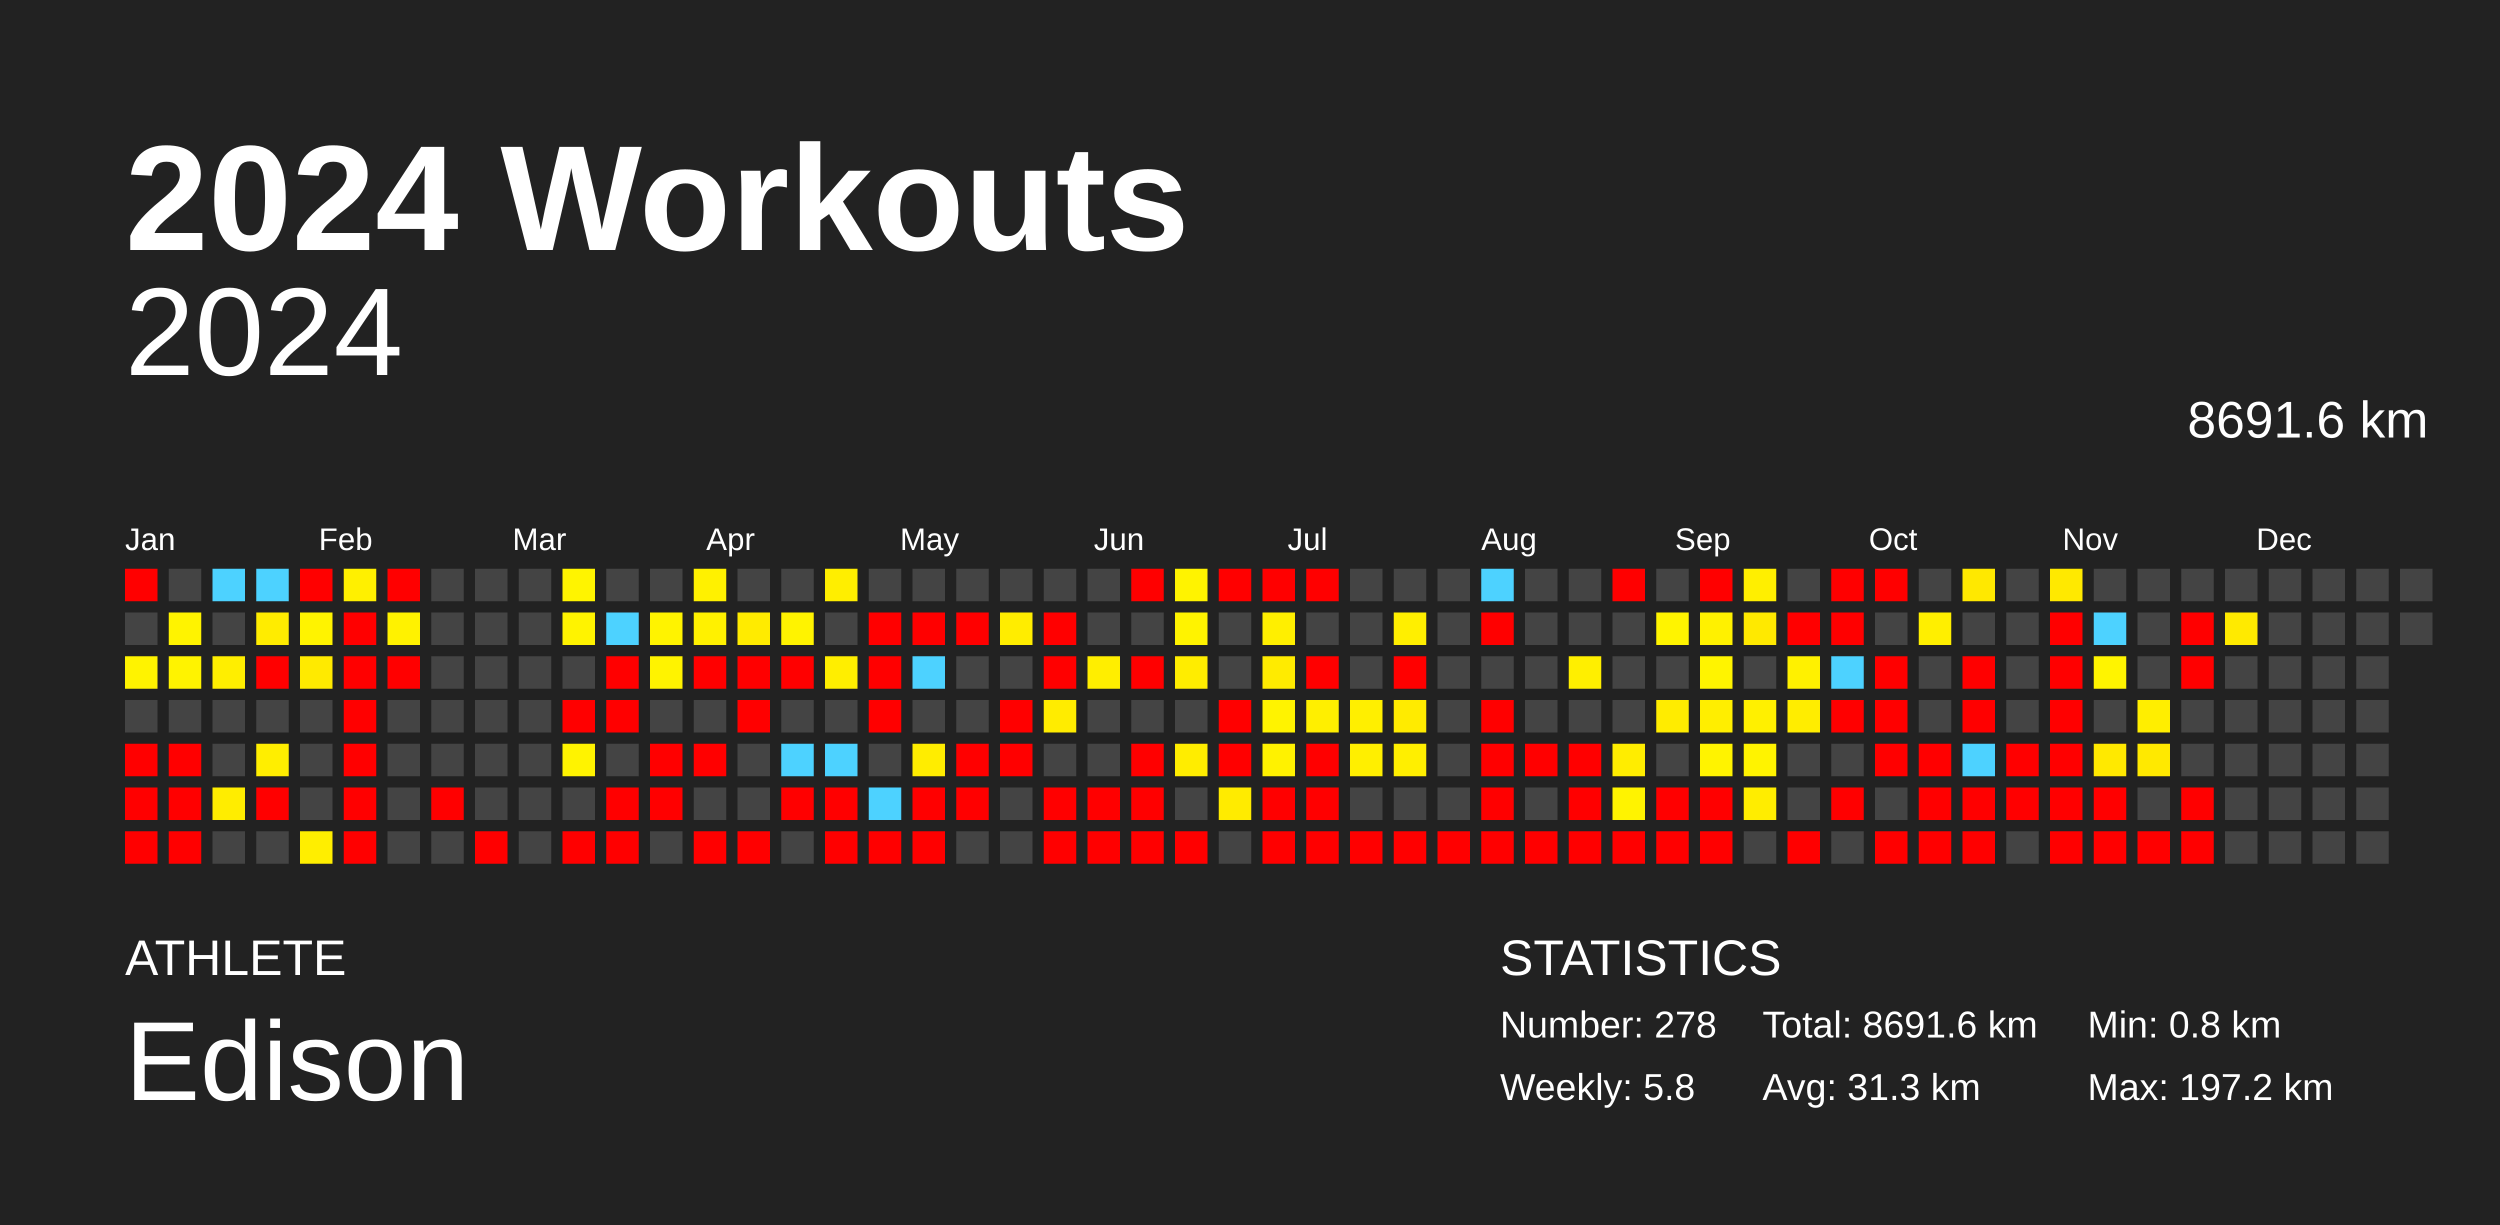
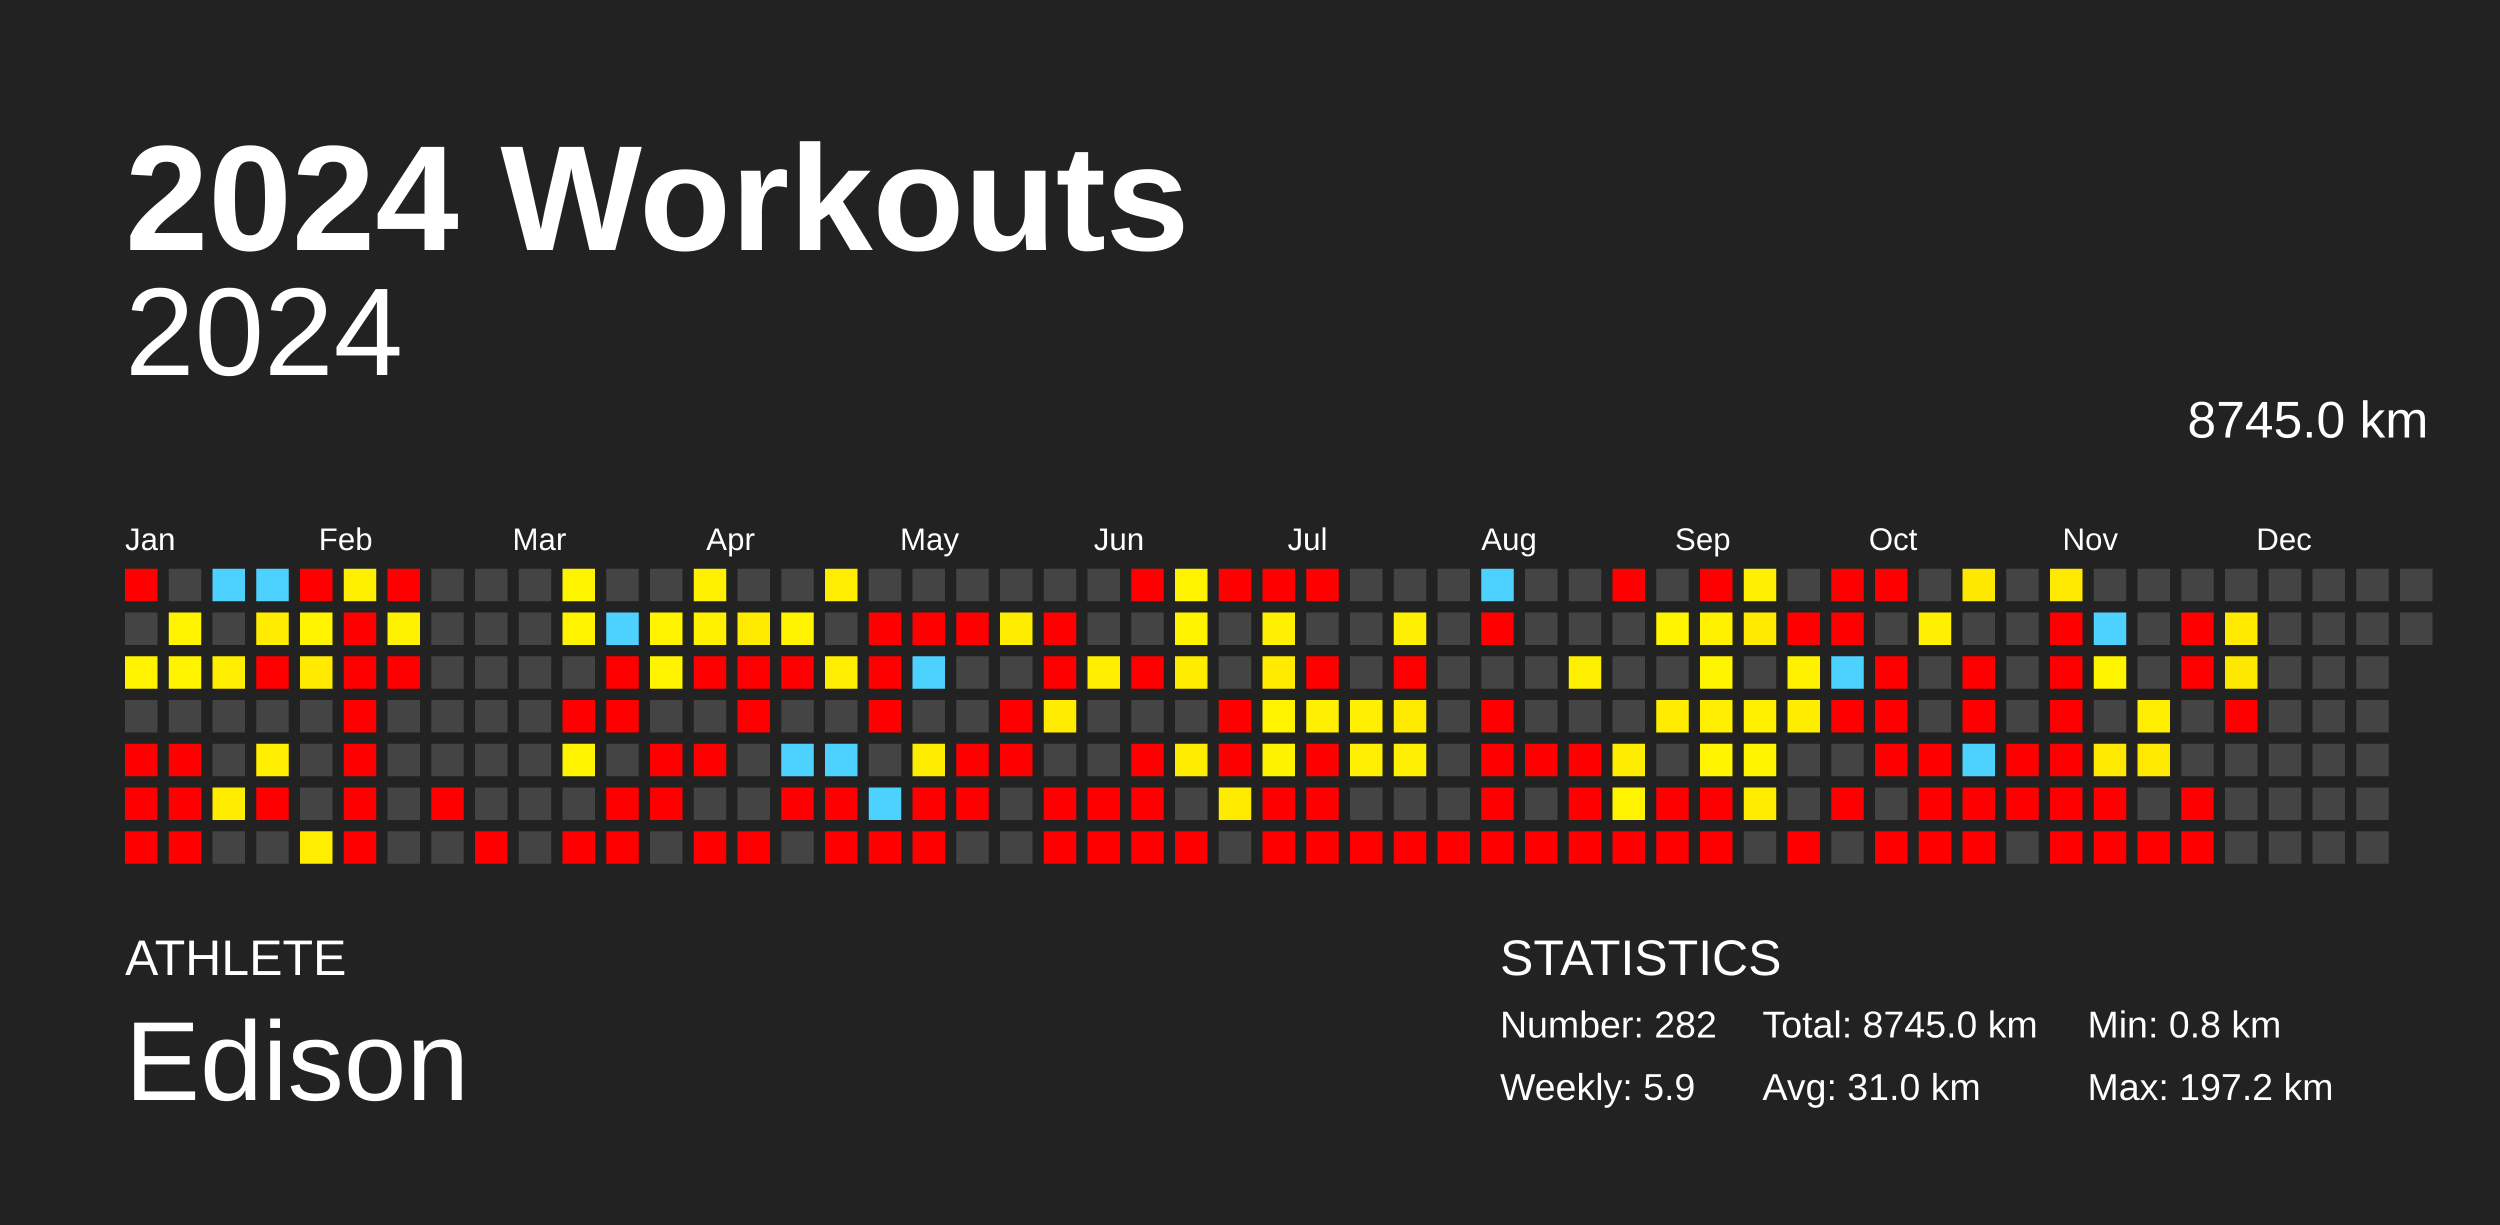
<svg xmlns="http://www.w3.org/2000/svg" baseProfile="full" height="98mm" version="1.1" viewBox="0,0,200,98" width="200mm">
  <defs />
  <rect fill="#222222" height="98" width="200" x="0" y="0" />
  <text fill="#FFFFFF" style="font-size:12px; font-family:Arial; font-weight:bold;" x="10" y="20">2024 Workouts</text>
  <text fill="#FFFFFF" style="font-size:4px; font-family:Arial" x="10" y="78">ATHLETE</text>
  <text fill="#FFFFFF" style="font-size:9px; font-family:Arial" x="10" y="88">Edison</text>
  <text fill="#FFFFFF" style="font-size:4px; font-family:Arial" x="120" y="78">STATISTICS</text>
-   <text fill="#FFFFFF" style="font-size:3px; font-family:Arial" x="120" y="83">Number: 278</text>
-   <text fill="#FFFFFF" style="font-size:3px; font-family:Arial" x="120" y="88">Weekly: 5.8</text>
-   <text fill="#FFFFFF" style="font-size:3px; font-family:Arial" x="141" y="83">Total: 8691.6 km</text>
-   <text fill="#FFFFFF" style="font-size:3px; font-family:Arial" x="141" y="88">Avg: 31.3 km</text>
+   <text fill="#FFFFFF" style="font-size:3px; font-family:Arial" x="120" y="83">Number: 282</text>
+   <text fill="#FFFFFF" style="font-size:3px; font-family:Arial" x="120" y="88">Weekly: 5.9</text>
+   <text fill="#FFFFFF" style="font-size:3px; font-family:Arial" x="141" y="83">Total: 8745.0 km</text>
+   <text fill="#FFFFFF" style="font-size:3px; font-family:Arial" x="141" y="88">Avg: 31.0 km</text>
  <text fill="#FFFFFF" style="font-size:3px; font-family:Arial" x="167" y="83">Min: 0.8 km</text>
  <text fill="#FFFFFF" style="font-size:3px; font-family:Arial" x="167" y="88">Max: 197.2 km</text>
  <text alignment-baseline="hanging" fill="#FFFFFF" style="font-size:10.0px; font-family:Arial;" x="10" y="30">2024</text>
-   <text alignment-baseline="hanging" fill="#FFFFFF" style="font-size:4.125px; font-family:Arial;" x="175" y="35">8691.6 km</text>
+   <text alignment-baseline="hanging" fill="#FFFFFF" style="font-size:4.125px; font-family:Arial;" x="175" y="35">8745.0 km</text>
  <text fill="#FFFFFF" style="font-size:2.5px; font-family:Arial" x="10.0" y="44">Jan</text>
  <text fill="#FFFFFF" style="font-size:2.5px; font-family:Arial" x="25.5" y="44">Feb</text>
  <text fill="#FFFFFF" style="font-size:2.5px; font-family:Arial" x="41.0" y="44">Mar</text>
  <text fill="#FFFFFF" style="font-size:2.5px; font-family:Arial" x="56.5" y="44">Apr</text>
  <text fill="#FFFFFF" style="font-size:2.5px; font-family:Arial" x="72.0" y="44">May</text>
  <text fill="#FFFFFF" style="font-size:2.5px; font-family:Arial" x="87.5" y="44">Jun</text>
  <text fill="#FFFFFF" style="font-size:2.5px; font-family:Arial" x="103.0" y="44">Jul</text>
  <text fill="#FFFFFF" style="font-size:2.5px; font-family:Arial" x="118.5" y="44">Aug</text>
  <text fill="#FFFFFF" style="font-size:2.5px; font-family:Arial" x="134.0" y="44">Sep</text>
  <text fill="#FFFFFF" style="font-size:2.5px; font-family:Arial" x="149.5" y="44">Oct</text>
  <text fill="#FFFFFF" style="font-size:2.5px; font-family:Arial" x="165.0" y="44">Nov</text>
  <text fill="#FFFFFF" style="font-size:2.5px; font-family:Arial" x="180.5" y="44">Dec</text>
  <rect fill="red" height="2.6" width="2.6" x="10.0" y="45.5" />
  <rect fill="#444444" height="2.6" width="2.6" x="10.0" y="49.0" />
  <rect fill="#fff300" height="2.6" width="2.6" x="10.0" y="52.5" />
  <rect fill="#444444" height="2.6" width="2.6" x="10.0" y="56.0" />
  <rect fill="red" height="2.6" width="2.6" x="10.0" y="59.5" />
  <rect fill="red" height="2.6" width="2.6" x="10.0" y="63.0" />
  <rect fill="red" height="2.6" width="2.6" x="10.0" y="66.5" />
  <rect fill="#444444" height="2.6" width="2.6" x="13.5" y="45.5" />
  <rect fill="#fff300" height="2.6" width="2.6" x="13.5" y="49.0" />
  <rect fill="#fff300" height="2.6" width="2.6" x="13.5" y="52.5" />
  <rect fill="#444444" height="2.6" width="2.6" x="13.5" y="56.0" />
  <rect fill="red" height="2.6" width="2.6" x="13.5" y="59.5" />
  <rect fill="red" height="2.6" width="2.6" x="13.5" y="63.0" />
  <rect fill="red" height="2.6" width="2.6" x="13.5" y="66.5" />
  <rect fill="#4dd2ff" height="2.6" width="2.6" x="17.0" y="45.5" />
  <rect fill="#444444" height="2.6" width="2.6" x="17.0" y="49.0" />
  <rect fill="#ffee00" height="2.6" width="2.6" x="17.0" y="52.5" />
  <rect fill="#444444" height="2.6" width="2.6" x="17.0" y="56.0" />
  <rect fill="#444444" height="2.6" width="2.6" x="17.0" y="59.5" />
  <rect fill="#ffed00" height="2.6" width="2.6" x="17.0" y="63.0" />
  <rect fill="#444444" height="2.6" width="2.6" x="17.0" y="66.5" />
  <rect fill="#4dd2ff" height="2.6" width="2.6" x="20.5" y="45.5" />
  <rect fill="#ffec00" height="2.6" width="2.6" x="20.5" y="49.0" />
  <rect fill="red" height="2.6" width="2.6" x="20.5" y="52.5" />
  <rect fill="#444444" height="2.6" width="2.6" x="20.5" y="56.0" />
  <rect fill="#ffee00" height="2.6" width="2.6" x="20.5" y="59.5" />
  <rect fill="red" height="2.6" width="2.6" x="20.5" y="63.0" />
  <rect fill="#444444" height="2.6" width="2.6" x="20.5" y="66.5" />
  <rect fill="red" height="2.6" width="2.6" x="24.0" y="45.5" />
  <rect fill="#fff300" height="2.6" width="2.6" x="24.0" y="49.0" />
  <rect fill="#ffea00" height="2.6" width="2.6" x="24.0" y="52.5" />
  <rect fill="#444444" height="2.6" width="2.6" x="24.0" y="56.0" />
  <rect fill="#444444" height="2.6" width="2.6" x="24.0" y="59.5" />
  <rect fill="#444444" height="2.6" width="2.6" x="24.0" y="63.0" />
  <rect fill="#ffee00" height="2.6" width="2.6" x="24.0" y="66.5" />
  <rect fill="#fff000" height="2.6" width="2.6" x="27.5" y="45.5" />
  <rect fill="red" height="2.6" width="2.6" x="27.5" y="49.0" />
  <rect fill="red" height="2.6" width="2.6" x="27.5" y="52.5" />
  <rect fill="red" height="2.6" width="2.6" x="27.5" y="56.0" />
  <rect fill="red" height="2.6" width="2.6" x="27.5" y="59.5" />
  <rect fill="red" height="2.6" width="2.6" x="27.5" y="63.0" />
  <rect fill="red" height="2.6" width="2.6" x="27.5" y="66.5" />
  <rect fill="red" height="2.6" width="2.6" x="31.0" y="45.5" />
  <rect fill="#fff200" height="2.6" width="2.6" x="31.0" y="49.0" />
  <rect fill="red" height="2.6" width="2.6" x="31.0" y="52.5" />
  <rect fill="#444444" height="2.6" width="2.6" x="31.0" y="56.0" />
  <rect fill="#444444" height="2.6" width="2.6" x="31.0" y="59.5" />
  <rect fill="#444444" height="2.6" width="2.6" x="31.0" y="63.0" />
  <rect fill="#444444" height="2.6" width="2.6" x="31.0" y="66.5" />
  <rect fill="#444444" height="2.6" width="2.6" x="34.5" y="45.5" />
  <rect fill="#444444" height="2.6" width="2.6" x="34.5" y="49.0" />
  <rect fill="#444444" height="2.6" width="2.6" x="34.5" y="52.5" />
  <rect fill="#444444" height="2.6" width="2.6" x="34.5" y="56.0" />
  <rect fill="#444444" height="2.6" width="2.6" x="34.5" y="59.5" />
  <rect fill="red" height="2.6" width="2.6" x="34.5" y="63.0" />
  <rect fill="#444444" height="2.6" width="2.6" x="34.5" y="66.5" />
  <rect fill="#444444" height="2.6" width="2.6" x="38.0" y="45.5" />
  <rect fill="#444444" height="2.6" width="2.6" x="38.0" y="49.0" />
  <rect fill="#444444" height="2.6" width="2.6" x="38.0" y="52.5" />
  <rect fill="#444444" height="2.6" width="2.6" x="38.0" y="56.0" />
  <rect fill="#444444" height="2.6" width="2.6" x="38.0" y="59.5" />
  <rect fill="#444444" height="2.6" width="2.6" x="38.0" y="63.0" />
  <rect fill="red" height="2.6" width="2.6" x="38.0" y="66.5" />
  <rect fill="#444444" height="2.6" width="2.6" x="41.5" y="45.5" />
  <rect fill="#444444" height="2.6" width="2.6" x="41.5" y="49.0" />
  <rect fill="#444444" height="2.6" width="2.6" x="41.5" y="52.5" />
  <rect fill="#444444" height="2.6" width="2.6" x="41.5" y="56.0" />
  <rect fill="#444444" height="2.6" width="2.6" x="41.5" y="59.5" />
  <rect fill="#444444" height="2.6" width="2.6" x="41.5" y="63.0" />
  <rect fill="#444444" height="2.6" width="2.6" x="41.5" y="66.5" />
  <rect fill="#fff400" height="2.6" width="2.6" x="45.0" y="45.5" />
  <rect fill="#fff300" height="2.6" width="2.6" x="45.0" y="49.0" />
  <rect fill="#444444" height="2.6" width="2.6" x="45.0" y="52.5" />
  <rect fill="red" height="2.6" width="2.6" x="45.0" y="56.0" />
  <rect fill="#fff300" height="2.6" width="2.6" x="45.0" y="59.5" />
  <rect fill="#444444" height="2.6" width="2.6" x="45.0" y="63.0" />
  <rect fill="red" height="2.6" width="2.6" x="45.0" y="66.5" />
  <rect fill="#444444" height="2.6" width="2.6" x="48.5" y="45.5" />
  <rect fill="#4dd2ff" height="2.6" width="2.6" x="48.5" y="49.0" />
  <rect fill="red" height="2.6" width="2.6" x="48.5" y="52.5" />
  <rect fill="red" height="2.6" width="2.6" x="48.5" y="56.0" />
  <rect fill="#444444" height="2.6" width="2.6" x="48.5" y="59.5" />
  <rect fill="red" height="2.6" width="2.6" x="48.5" y="63.0" />
  <rect fill="red" height="2.6" width="2.6" x="48.5" y="66.5" />
  <rect fill="#444444" height="2.6" width="2.6" x="52.0" y="45.5" />
  <rect fill="#fff300" height="2.6" width="2.6" x="52.0" y="49.0" />
  <rect fill="#fff300" height="2.6" width="2.6" x="52.0" y="52.5" />
  <rect fill="#444444" height="2.6" width="2.6" x="52.0" y="56.0" />
  <rect fill="red" height="2.6" width="2.6" x="52.0" y="59.5" />
  <rect fill="red" height="2.6" width="2.6" x="52.0" y="63.0" />
  <rect fill="#444444" height="2.6" width="2.6" x="52.0" y="66.5" />
  <rect fill="#fff100" height="2.6" width="2.6" x="55.5" y="45.5" />
  <rect fill="#fff100" height="2.6" width="2.6" x="55.5" y="49.0" />
  <rect fill="red" height="2.6" width="2.6" x="55.5" y="52.5" />
  <rect fill="#444444" height="2.6" width="2.6" x="55.5" y="56.0" />
  <rect fill="red" height="2.6" width="2.6" x="55.5" y="59.5" />
  <rect fill="#444444" height="2.6" width="2.6" x="55.5" y="63.0" />
  <rect fill="red" height="2.6" width="2.6" x="55.5" y="66.5" />
  <rect fill="#444444" height="2.6" width="2.6" x="59.0" y="45.5" />
  <rect fill="#ffeb00" height="2.6" width="2.6" x="59.0" y="49.0" />
  <rect fill="red" height="2.6" width="2.6" x="59.0" y="52.5" />
  <rect fill="red" height="2.6" width="2.6" x="59.0" y="56.0" />
  <rect fill="#444444" height="2.6" width="2.6" x="59.0" y="59.5" />
  <rect fill="#444444" height="2.6" width="2.6" x="59.0" y="63.0" />
  <rect fill="red" height="2.6" width="2.6" x="59.0" y="66.5" />
  <rect fill="#444444" height="2.6" width="2.6" x="62.5" y="45.5" />
  <rect fill="#fff300" height="2.6" width="2.6" x="62.5" y="49.0" />
  <rect fill="red" height="2.6" width="2.6" x="62.5" y="52.5" />
  <rect fill="#444444" height="2.6" width="2.6" x="62.5" y="56.0" />
  <rect fill="#4dd2ff" height="2.6" width="2.6" x="62.5" y="59.5" />
  <rect fill="red" height="2.6" width="2.6" x="62.5" y="63.0" />
  <rect fill="#444444" height="2.6" width="2.6" x="62.5" y="66.5" />
  <rect fill="#ffee00" height="2.6" width="2.6" x="66.0" y="45.5" />
  <rect fill="#444444" height="2.6" width="2.6" x="66.0" y="49.0" />
  <rect fill="#ffee00" height="2.6" width="2.6" x="66.0" y="52.5" />
  <rect fill="#444444" height="2.6" width="2.6" x="66.0" y="56.0" />
  <rect fill="#4dd2ff" height="2.6" width="2.6" x="66.0" y="59.5" />
  <rect fill="red" height="2.6" width="2.6" x="66.0" y="63.0" />
  <rect fill="red" height="2.6" width="2.6" x="66.0" y="66.5" />
  <rect fill="#444444" height="2.6" width="2.6" x="69.5" y="45.5" />
  <rect fill="red" height="2.6" width="2.6" x="69.5" y="49.0" />
  <rect fill="red" height="2.6" width="2.6" x="69.5" y="52.5" />
  <rect fill="red" height="2.6" width="2.6" x="69.5" y="56.0" />
  <rect fill="#444444" height="2.6" width="2.6" x="69.5" y="59.5" />
  <rect fill="#4dd2ff" height="2.6" width="2.6" x="69.5" y="63.0" />
  <rect fill="red" height="2.6" width="2.6" x="69.5" y="66.5" />
  <rect fill="#444444" height="2.6" width="2.6" x="73.0" y="45.5" />
  <rect fill="red" height="2.6" width="2.6" x="73.0" y="49.0" />
  <rect fill="#4dd2ff" height="2.6" width="2.6" x="73.0" y="52.5" />
  <rect fill="#444444" height="2.6" width="2.6" x="73.0" y="56.0" />
  <rect fill="#ffed00" height="2.6" width="2.6" x="73.0" y="59.5" />
  <rect fill="red" height="2.6" width="2.6" x="73.0" y="63.0" />
  <rect fill="red" height="2.6" width="2.6" x="73.0" y="66.5" />
  <rect fill="#444444" height="2.6" width="2.6" x="76.5" y="45.5" />
  <rect fill="red" height="2.6" width="2.6" x="76.5" y="49.0" />
  <rect fill="#444444" height="2.6" width="2.6" x="76.5" y="52.5" />
  <rect fill="#444444" height="2.6" width="2.6" x="76.5" y="56.0" />
  <rect fill="red" height="2.6" width="2.6" x="76.5" y="59.5" />
  <rect fill="red" height="2.6" width="2.6" x="76.5" y="63.0" />
  <rect fill="#444444" height="2.6" width="2.6" x="76.5" y="66.5" />
  <rect fill="#444444" height="2.6" width="2.6" x="80.0" y="45.5" />
  <rect fill="#ffed00" height="2.6" width="2.6" x="80.0" y="49.0" />
  <rect fill="#444444" height="2.6" width="2.6" x="80.0" y="52.5" />
  <rect fill="red" height="2.6" width="2.6" x="80.0" y="56.0" />
  <rect fill="red" height="2.6" width="2.6" x="80.0" y="59.5" />
  <rect fill="#444444" height="2.6" width="2.6" x="80.0" y="63.0" />
  <rect fill="#444444" height="2.6" width="2.6" x="80.0" y="66.5" />
  <rect fill="#444444" height="2.6" width="2.6" x="83.5" y="45.5" />
  <rect fill="red" height="2.6" width="2.6" x="83.5" y="49.0" />
  <rect fill="red" height="2.6" width="2.6" x="83.5" y="52.5" />
  <rect fill="#ffec00" height="2.6" width="2.6" x="83.5" y="56.0" />
  <rect fill="#444444" height="2.6" width="2.6" x="83.5" y="59.5" />
  <rect fill="red" height="2.6" width="2.6" x="83.5" y="63.0" />
  <rect fill="red" height="2.6" width="2.6" x="83.5" y="66.5" />
  <rect fill="#444444" height="2.6" width="2.6" x="87.0" y="45.5" />
  <rect fill="#444444" height="2.6" width="2.6" x="87.0" y="49.0" />
  <rect fill="#ffee00" height="2.6" width="2.6" x="87.0" y="52.5" />
  <rect fill="#444444" height="2.6" width="2.6" x="87.0" y="56.0" />
  <rect fill="#444444" height="2.6" width="2.6" x="87.0" y="59.5" />
  <rect fill="red" height="2.6" width="2.6" x="87.0" y="63.0" />
  <rect fill="red" height="2.6" width="2.6" x="87.0" y="66.5" />
  <rect fill="red" height="2.6" width="2.6" x="90.5" y="45.5" />
  <rect fill="#444444" height="2.6" width="2.6" x="90.5" y="49.0" />
  <rect fill="red" height="2.6" width="2.6" x="90.5" y="52.5" />
  <rect fill="#444444" height="2.6" width="2.6" x="90.5" y="56.0" />
  <rect fill="red" height="2.6" width="2.6" x="90.5" y="59.5" />
  <rect fill="red" height="2.6" width="2.6" x="90.5" y="63.0" />
  <rect fill="red" height="2.6" width="2.6" x="90.5" y="66.5" />
  <rect fill="#fff300" height="2.6" width="2.6" x="94.0" y="45.5" />
  <rect fill="#fff300" height="2.6" width="2.6" x="94.0" y="49.0" />
  <rect fill="#ffed00" height="2.6" width="2.6" x="94.0" y="52.5" />
  <rect fill="#444444" height="2.6" width="2.6" x="94.0" y="56.0" />
  <rect fill="#ffed00" height="2.6" width="2.6" x="94.0" y="59.5" />
  <rect fill="#444444" height="2.6" width="2.6" x="94.0" y="63.0" />
  <rect fill="red" height="2.6" width="2.6" x="94.0" y="66.5" />
  <rect fill="red" height="2.6" width="2.6" x="97.5" y="45.5" />
  <rect fill="#444444" height="2.6" width="2.6" x="97.5" y="49.0" />
  <rect fill="#444444" height="2.6" width="2.6" x="97.5" y="52.5" />
  <rect fill="red" height="2.6" width="2.6" x="97.5" y="56.0" />
  <rect fill="red" height="2.6" width="2.6" x="97.5" y="59.5" />
  <rect fill="#ffeb00" height="2.6" width="2.6" x="97.5" y="63.0" />
  <rect fill="#444444" height="2.6" width="2.6" x="97.5" y="66.5" />
  <rect fill="red" height="2.6" width="2.6" x="101.0" y="45.5" />
  <rect fill="#ffef00" height="2.6" width="2.6" x="101.0" y="49.0" />
  <rect fill="#ffeb00" height="2.6" width="2.6" x="101.0" y="52.5" />
  <rect fill="#fff300" height="2.6" width="2.6" x="101.0" y="56.0" />
  <rect fill="#fff200" height="2.6" width="2.6" x="101.0" y="59.5" />
  <rect fill="red" height="2.6" width="2.6" x="101.0" y="63.0" />
  <rect fill="red" height="2.6" width="2.6" x="101.0" y="66.5" />
  <rect fill="red" height="2.6" width="2.6" x="104.5" y="45.5" />
  <rect fill="#444444" height="2.6" width="2.6" x="104.5" y="49.0" />
  <rect fill="red" height="2.6" width="2.6" x="104.5" y="52.5" />
  <rect fill="#ffef00" height="2.6" width="2.6" x="104.5" y="56.0" />
  <rect fill="red" height="2.6" width="2.6" x="104.5" y="59.5" />
  <rect fill="red" height="2.6" width="2.6" x="104.5" y="63.0" />
  <rect fill="red" height="2.6" width="2.6" x="104.5" y="66.5" />
  <rect fill="#444444" height="2.6" width="2.6" x="108.0" y="45.5" />
  <rect fill="#444444" height="2.6" width="2.6" x="108.0" y="49.0" />
  <rect fill="#444444" height="2.6" width="2.6" x="108.0" y="52.5" />
  <rect fill="#ffef00" height="2.6" width="2.6" x="108.0" y="56.0" />
  <rect fill="#ffef00" height="2.6" width="2.6" x="108.0" y="59.5" />
  <rect fill="#444444" height="2.6" width="2.6" x="108.0" y="63.0" />
  <rect fill="red" height="2.6" width="2.6" x="108.0" y="66.5" />
  <rect fill="#444444" height="2.6" width="2.6" x="111.5" y="45.5" />
  <rect fill="#ffef00" height="2.6" width="2.6" x="111.5" y="49.0" />
  <rect fill="red" height="2.6" width="2.6" x="111.5" y="52.5" />
  <rect fill="#ffeb00" height="2.6" width="2.6" x="111.5" y="56.0" />
  <rect fill="#ffef00" height="2.6" width="2.6" x="111.5" y="59.5" />
  <rect fill="#444444" height="2.6" width="2.6" x="111.5" y="63.0" />
  <rect fill="red" height="2.6" width="2.6" x="111.5" y="66.5" />
  <rect fill="#444444" height="2.6" width="2.6" x="115.0" y="45.5" />
  <rect fill="#444444" height="2.6" width="2.6" x="115.0" y="49.0" />
  <rect fill="#444444" height="2.6" width="2.6" x="115.0" y="52.5" />
  <rect fill="#444444" height="2.6" width="2.6" x="115.0" y="56.0" />
  <rect fill="#444444" height="2.6" width="2.6" x="115.0" y="59.5" />
  <rect fill="#444444" height="2.6" width="2.6" x="115.0" y="63.0" />
  <rect fill="red" height="2.6" width="2.6" x="115.0" y="66.5" />
  <rect fill="#4dd2ff" height="2.6" width="2.6" x="118.5" y="45.5" />
  <rect fill="red" height="2.6" width="2.6" x="118.5" y="49.0" />
  <rect fill="#444444" height="2.6" width="2.6" x="118.5" y="52.5" />
  <rect fill="red" height="2.6" width="2.6" x="118.5" y="56.0" />
  <rect fill="red" height="2.6" width="2.6" x="118.5" y="59.5" />
  <rect fill="red" height="2.6" width="2.6" x="118.5" y="63.0" />
  <rect fill="red" height="2.6" width="2.6" x="118.5" y="66.5" />
  <rect fill="#444444" height="2.6" width="2.6" x="122.0" y="45.5" />
  <rect fill="#444444" height="2.6" width="2.6" x="122.0" y="49.0" />
  <rect fill="#444444" height="2.6" width="2.6" x="122.0" y="52.5" />
  <rect fill="#444444" height="2.6" width="2.6" x="122.0" y="56.0" />
  <rect fill="red" height="2.6" width="2.6" x="122.0" y="59.5" />
  <rect fill="#444444" height="2.6" width="2.6" x="122.0" y="63.0" />
  <rect fill="red" height="2.6" width="2.6" x="122.0" y="66.5" />
  <rect fill="#444444" height="2.6" width="2.6" x="125.5" y="45.5" />
  <rect fill="#444444" height="2.6" width="2.6" x="125.5" y="49.0" />
  <rect fill="#ffef00" height="2.6" width="2.6" x="125.5" y="52.5" />
  <rect fill="#444444" height="2.6" width="2.6" x="125.5" y="56.0" />
  <rect fill="red" height="2.6" width="2.6" x="125.5" y="59.5" />
  <rect fill="red" height="2.6" width="2.6" x="125.5" y="63.0" />
  <rect fill="red" height="2.6" width="2.6" x="125.5" y="66.5" />
  <rect fill="red" height="2.6" width="2.6" x="129.0" y="45.5" />
  <rect fill="#444444" height="2.6" width="2.6" x="129.0" y="49.0" />
  <rect fill="#444444" height="2.6" width="2.6" x="129.0" y="52.5" />
  <rect fill="#444444" height="2.6" width="2.6" x="129.0" y="56.0" />
  <rect fill="#ffed00" height="2.6" width="2.6" x="129.0" y="59.5" />
  <rect fill="#fff300" height="2.6" width="2.6" x="129.0" y="63.0" />
  <rect fill="red" height="2.6" width="2.6" x="129.0" y="66.5" />
  <rect fill="#444444" height="2.6" width="2.6" x="132.5" y="45.5" />
  <rect fill="#fff400" height="2.6" width="2.6" x="132.5" y="49.0" />
  <rect fill="#444444" height="2.6" width="2.6" x="132.5" y="52.5" />
  <rect fill="#ffec00" height="2.6" width="2.6" x="132.5" y="56.0" />
  <rect fill="#444444" height="2.6" width="2.6" x="132.5" y="59.5" />
  <rect fill="red" height="2.6" width="2.6" x="132.5" y="63.0" />
  <rect fill="red" height="2.6" width="2.6" x="132.5" y="66.5" />
  <rect fill="red" height="2.6" width="2.6" x="136.0" y="45.5" />
  <rect fill="#fff100" height="2.6" width="2.6" x="136.0" y="49.0" />
  <rect fill="#fff400" height="2.6" width="2.6" x="136.0" y="52.5" />
  <rect fill="#ffee00" height="2.6" width="2.6" x="136.0" y="56.0" />
  <rect fill="#fff300" height="2.6" width="2.6" x="136.0" y="59.5" />
  <rect fill="red" height="2.6" width="2.6" x="136.0" y="63.0" />
  <rect fill="red" height="2.6" width="2.6" x="136.0" y="66.5" />
  <rect fill="#ffef00" height="2.6" width="2.6" x="139.5" y="45.5" />
  <rect fill="#ffe900" height="2.6" width="2.6" x="139.5" y="49.0" />
  <rect fill="#444444" height="2.6" width="2.6" x="139.5" y="52.5" />
  <rect fill="#fff000" height="2.6" width="2.6" x="139.5" y="56.0" />
  <rect fill="#fff300" height="2.6" width="2.6" x="139.5" y="59.5" />
  <rect fill="#ffed00" height="2.6" width="2.6" x="139.5" y="63.0" />
  <rect fill="#444444" height="2.6" width="2.6" x="139.5" y="66.5" />
  <rect fill="#444444" height="2.6" width="2.6" x="143.0" y="45.5" />
  <rect fill="red" height="2.6" width="2.6" x="143.0" y="49.0" />
  <rect fill="#fff100" height="2.6" width="2.6" x="143.0" y="52.5" />
  <rect fill="#ffed00" height="2.6" width="2.6" x="143.0" y="56.0" />
  <rect fill="#444444" height="2.6" width="2.6" x="143.0" y="59.5" />
  <rect fill="#444444" height="2.6" width="2.6" x="143.0" y="63.0" />
  <rect fill="red" height="2.6" width="2.6" x="143.0" y="66.5" />
  <rect fill="red" height="2.6" width="2.6" x="146.5" y="45.5" />
  <rect fill="red" height="2.6" width="2.6" x="146.5" y="49.0" />
  <rect fill="#4dd2ff" height="2.6" width="2.6" x="146.5" y="52.5" />
  <rect fill="red" height="2.6" width="2.6" x="146.5" y="56.0" />
  <rect fill="#444444" height="2.6" width="2.6" x="146.5" y="59.5" />
  <rect fill="red" height="2.6" width="2.6" x="146.5" y="63.0" />
  <rect fill="#444444" height="2.6" width="2.6" x="146.5" y="66.5" />
  <rect fill="red" height="2.6" width="2.6" x="150.0" y="45.5" />
  <rect fill="#444444" height="2.6" width="2.6" x="150.0" y="49.0" />
  <rect fill="red" height="2.6" width="2.6" x="150.0" y="52.5" />
  <rect fill="red" height="2.6" width="2.6" x="150.0" y="56.0" />
  <rect fill="red" height="2.6" width="2.6" x="150.0" y="59.5" />
  <rect fill="#444444" height="2.6" width="2.6" x="150.0" y="63.0" />
  <rect fill="red" height="2.6" width="2.6" x="150.0" y="66.5" />
  <rect fill="#444444" height="2.6" width="2.6" x="153.5" y="45.5" />
  <rect fill="#ffef00" height="2.6" width="2.6" x="153.5" y="49.0" />
  <rect fill="#444444" height="2.6" width="2.6" x="153.5" y="52.5" />
  <rect fill="#444444" height="2.6" width="2.6" x="153.5" y="56.0" />
  <rect fill="red" height="2.6" width="2.6" x="153.5" y="59.5" />
  <rect fill="red" height="2.6" width="2.6" x="153.5" y="63.0" />
  <rect fill="red" height="2.6" width="2.6" x="153.5" y="66.5" />
  <rect fill="#ffe800" height="2.6" width="2.6" x="157.0" y="45.5" />
  <rect fill="#444444" height="2.6" width="2.6" x="157.0" y="49.0" />
  <rect fill="red" height="2.6" width="2.6" x="157.0" y="52.5" />
  <rect fill="red" height="2.6" width="2.6" x="157.0" y="56.0" />
  <rect fill="#4dd2ff" height="2.6" width="2.6" x="157.0" y="59.5" />
  <rect fill="red" height="2.6" width="2.6" x="157.0" y="63.0" />
  <rect fill="red" height="2.6" width="2.6" x="157.0" y="66.5" />
  <rect fill="#444444" height="2.6" width="2.6" x="160.5" y="45.5" />
  <rect fill="#444444" height="2.6" width="2.6" x="160.5" y="49.0" />
  <rect fill="#444444" height="2.6" width="2.6" x="160.5" y="52.5" />
  <rect fill="#444444" height="2.6" width="2.6" x="160.5" y="56.0" />
  <rect fill="red" height="2.6" width="2.6" x="160.5" y="59.5" />
  <rect fill="red" height="2.6" width="2.6" x="160.5" y="63.0" />
  <rect fill="#444444" height="2.6" width="2.6" x="160.5" y="66.5" />
  <rect fill="#ffe900" height="2.6" width="2.6" x="164.0" y="45.5" />
  <rect fill="red" height="2.6" width="2.6" x="164.0" y="49.0" />
  <rect fill="red" height="2.6" width="2.6" x="164.0" y="52.5" />
  <rect fill="red" height="2.6" width="2.6" x="164.0" y="56.0" />
  <rect fill="red" height="2.6" width="2.6" x="164.0" y="59.5" />
  <rect fill="red" height="2.6" width="2.6" x="164.0" y="63.0" />
  <rect fill="red" height="2.6" width="2.6" x="164.0" y="66.5" />
  <rect fill="#444444" height="2.6" width="2.6" x="167.5" y="45.5" />
  <rect fill="#4dd2ff" height="2.6" width="2.6" x="167.5" y="49.0" />
  <rect fill="#fff400" height="2.6" width="2.6" x="167.5" y="52.5" />
  <rect fill="#444444" height="2.6" width="2.6" x="167.5" y="56.0" />
  <rect fill="#ffe900" height="2.6" width="2.6" x="167.5" y="59.5" />
  <rect fill="red" height="2.6" width="2.6" x="167.5" y="63.0" />
  <rect fill="red" height="2.6" width="2.6" x="167.5" y="66.5" />
  <rect fill="#444444" height="2.6" width="2.6" x="171.0" y="45.5" />
  <rect fill="#444444" height="2.6" width="2.6" x="171.0" y="49.0" />
  <rect fill="#444444" height="2.6" width="2.6" x="171.0" y="52.5" />
  <rect fill="#ffee00" height="2.6" width="2.6" x="171.0" y="56.0" />
  <rect fill="#ffe900" height="2.6" width="2.6" x="171.0" y="59.5" />
  <rect fill="#444444" height="2.6" width="2.6" x="171.0" y="63.0" />
  <rect fill="red" height="2.6" width="2.6" x="171.0" y="66.5" />
  <rect fill="#444444" height="2.6" width="2.6" x="174.5" y="45.5" />
  <rect fill="red" height="2.6" width="2.6" x="174.5" y="49.0" />
  <rect fill="red" height="2.6" width="2.6" x="174.5" y="52.5" />
  <rect fill="#444444" height="2.6" width="2.6" x="174.5" y="56.0" />
  <rect fill="#444444" height="2.6" width="2.6" x="174.5" y="59.5" />
  <rect fill="red" height="2.6" width="2.6" x="174.5" y="63.0" />
  <rect fill="red" height="2.6" width="2.6" x="174.5" y="66.5" />
  <rect fill="#444444" height="2.6" width="2.6" x="178.0" y="45.5" />
  <rect fill="#ffea00" height="2.6" width="2.6" x="178.0" y="49.0" />
-   <rect fill="#444444" height="2.6" width="2.6" x="178.0" y="52.5" />
-   <rect fill="#444444" height="2.6" width="2.6" x="178.0" y="56.0" />
+   <rect fill="#ffe800" height="2.6" width="2.6" x="178.0" y="52.5" />
+   <rect fill="red" height="2.6" width="2.6" x="178.0" y="56.0" />
  <rect fill="#444444" height="2.6" width="2.6" x="178.0" y="59.5" />
  <rect fill="#444444" height="2.6" width="2.6" x="178.0" y="63.0" />
  <rect fill="#444444" height="2.6" width="2.6" x="178.0" y="66.5" />
  <rect fill="#444444" height="2.6" width="2.6" x="181.5" y="45.5" />
  <rect fill="#444444" height="2.6" width="2.6" x="181.5" y="49.0" />
  <rect fill="#444444" height="2.6" width="2.6" x="181.5" y="52.5" />
  <rect fill="#444444" height="2.6" width="2.6" x="181.5" y="56.0" />
  <rect fill="#444444" height="2.6" width="2.6" x="181.5" y="59.5" />
  <rect fill="#444444" height="2.6" width="2.6" x="181.5" y="63.0" />
  <rect fill="#444444" height="2.6" width="2.6" x="181.5" y="66.5" />
  <rect fill="#444444" height="2.6" width="2.6" x="185.0" y="45.5" />
  <rect fill="#444444" height="2.6" width="2.6" x="185.0" y="49.0" />
  <rect fill="#444444" height="2.6" width="2.6" x="185.0" y="52.5" />
  <rect fill="#444444" height="2.6" width="2.6" x="185.0" y="56.0" />
  <rect fill="#444444" height="2.6" width="2.6" x="185.0" y="59.5" />
  <rect fill="#444444" height="2.6" width="2.6" x="185.0" y="63.0" />
  <rect fill="#444444" height="2.6" width="2.6" x="185.0" y="66.5" />
  <rect fill="#444444" height="2.6" width="2.6" x="188.5" y="45.5" />
  <rect fill="#444444" height="2.6" width="2.6" x="188.5" y="49.0" />
  <rect fill="#444444" height="2.6" width="2.6" x="188.5" y="52.5" />
  <rect fill="#444444" height="2.6" width="2.6" x="188.5" y="56.0" />
  <rect fill="#444444" height="2.6" width="2.6" x="188.5" y="59.5" />
  <rect fill="#444444" height="2.6" width="2.6" x="188.5" y="63.0" />
  <rect fill="#444444" height="2.6" width="2.6" x="188.5" y="66.5" />
  <rect fill="#444444" height="2.6" width="2.6" x="192.0" y="45.5" />
  <rect fill="#444444" height="2.6" width="2.6" x="192.0" y="49.0" />
</svg>
